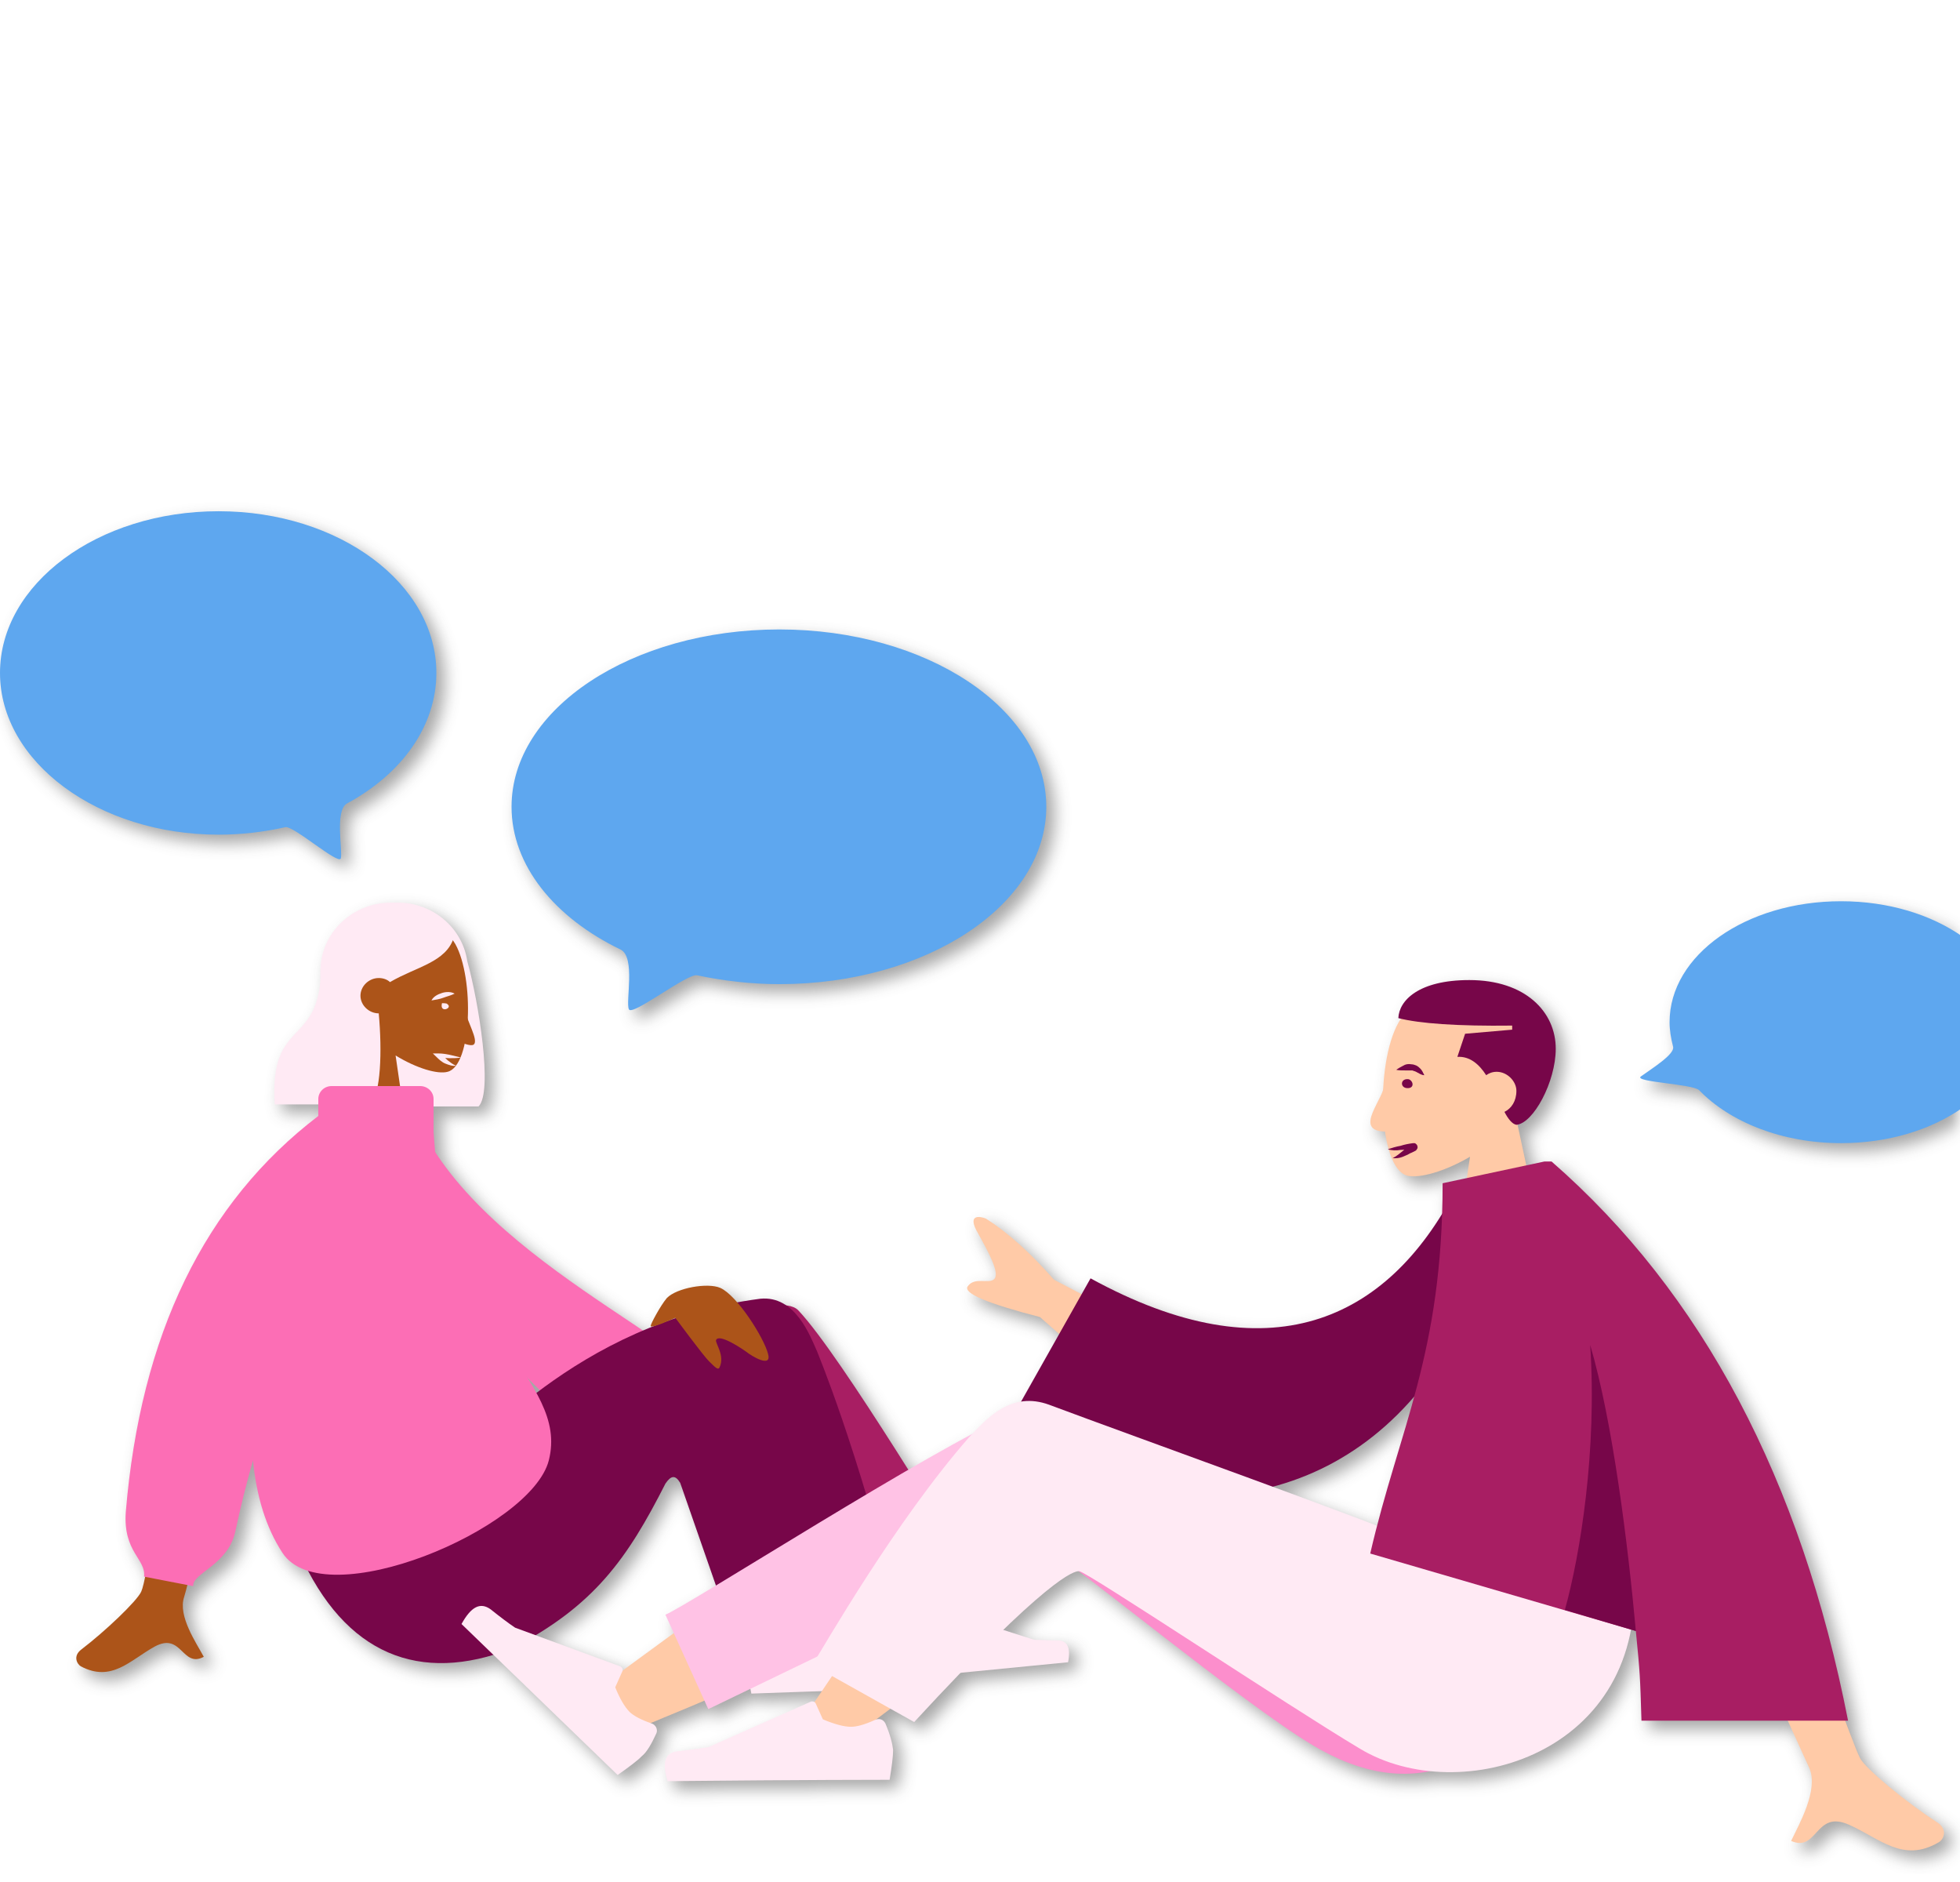
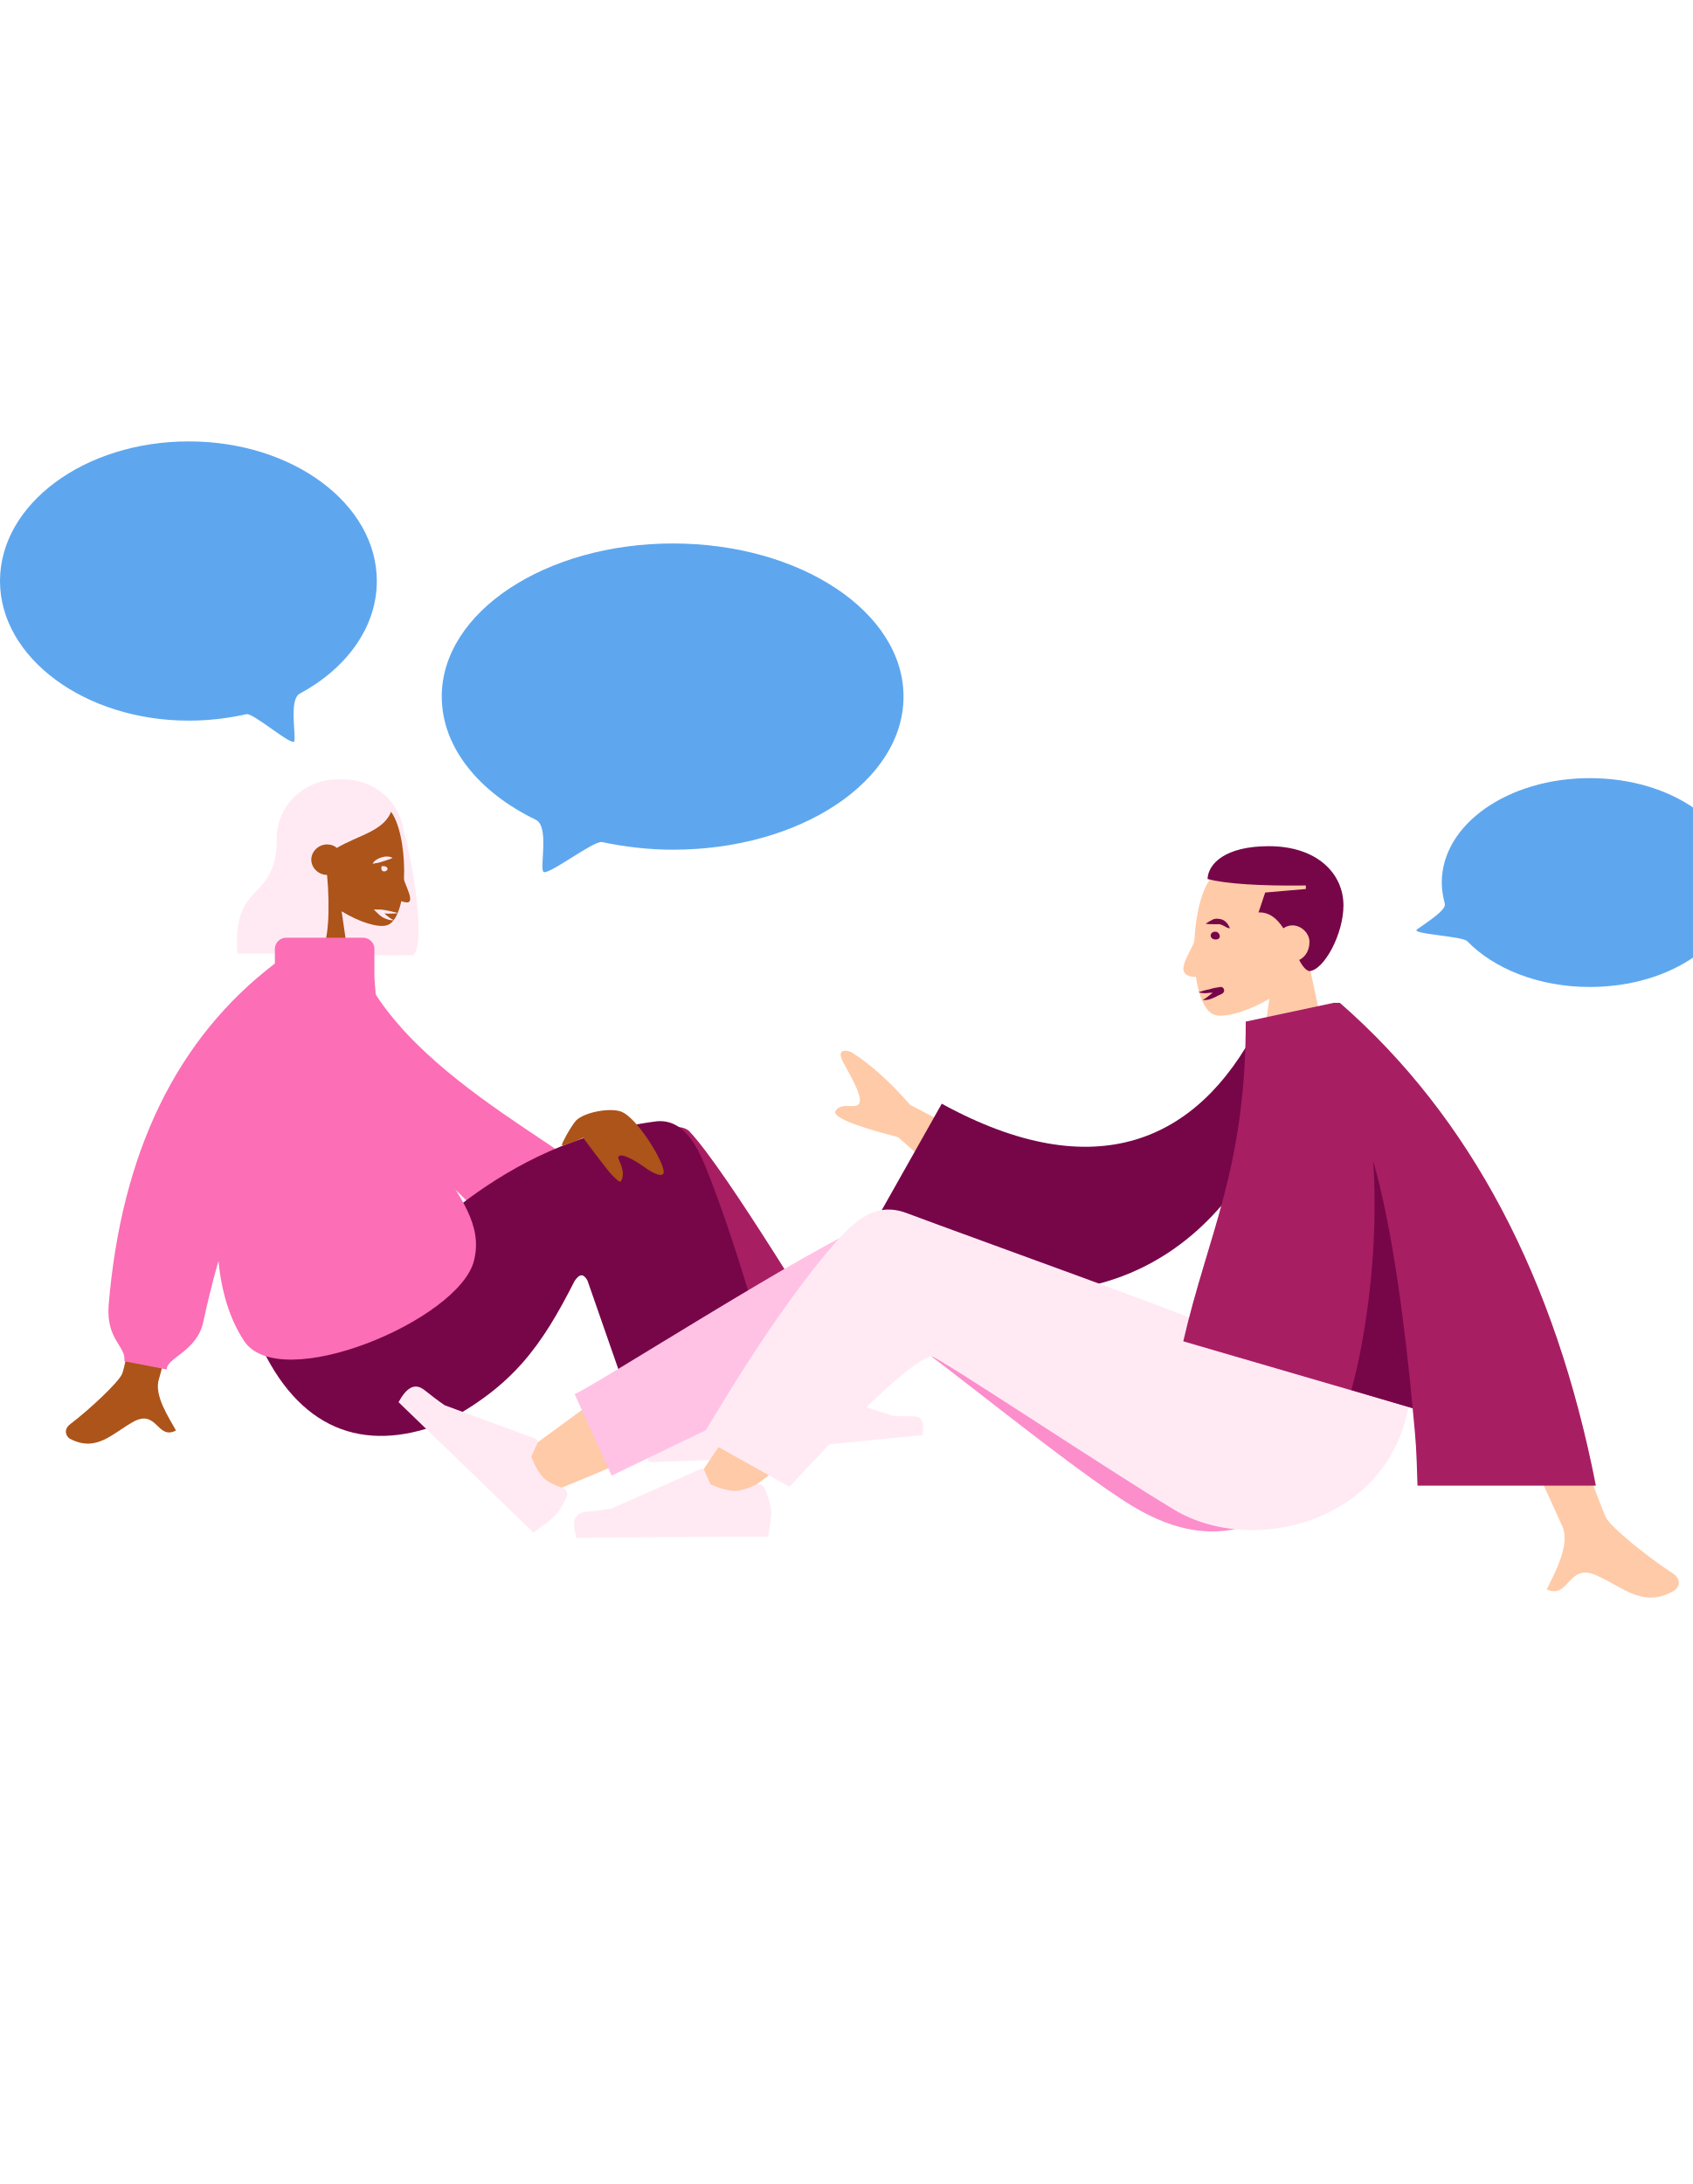
- <svg xmlns="http://www.w3.org/2000/svg" fill="none" height="238" width="248">
-   <filter id="a" color-interpolation-filters="sRGB" filterUnits="userSpaceOnUse" height="261.083" width="336.793" x="-1" y="-24">
-     <feFlood flood-opacity="0" result="BackgroundImageFix" />
-     <feColorMatrix in="SourceAlpha" result="hardAlpha" values="0 0 0 0 0 0 0 0 0 0 0 0 0 0 0 0 0 0 127 0" />
-     <feOffset dx="1" dy="1" />
-     <feGaussianBlur stdDeviation="1" />
-     <feColorMatrix values="0 0 0 0 0.129 0 0 0 0 0.129 0 0 0 0 0.129 0 0 0 0.4 0" />
-     <feBlend in2="BackgroundImageFix" result="effect1_dropShadow_17863_419986" />
-     <feBlend in="SourceGraphic" in2="effect1_dropShadow_17863_419986" result="shape" />
-   </filter>
-   <g filter="url(#a)">
+ <svg xmlns="http://www.w3.org/2000/svg" height="320" viewBox="0 0 248 320" width="248">
+   <g fill="none" transform="translate(0 64.6733)">
    <g fill="#5ea7ef">
-       <path d="M55.214 85.13c0 6.791-4.446 12.808-11.292 16.504-1.6.86-.534 6.017-.8 6.962-.267.86-6.046-4.211-7.024-3.953a38.514 38.514 0 0 1-8.447.945C12.448 105.588 0 96.391 0 85.131s12.359-20.457 27.651-20.457S55.214 73.87 55.214 85.13zM254.64 129.311c0 8.51-9.691 15.3-21.694 15.3-7.468 0-14.048-2.664-17.96-6.704-.8-.774-8.269-1.032-7.379-1.719 1.422-1.032 4.356-2.837 4.089-3.782-.266-1.032-.444-2.063-.444-3.095 0-8.509 9.691-15.3 21.694-15.3s21.694 6.791 21.694 15.3zM64.727 102.064c0 7.392 5.423 14.01 13.78 18.05 1.957.946.623 6.619 1.068 7.564.355.946 7.38-4.556 8.624-4.298 3.29.688 6.757 1.118 10.402 1.118 18.672 0 33.787-10.057 33.787-22.434 0-12.378-15.115-22.435-33.786-22.435-18.672 0-33.875 10.057-33.875 22.435z" />
+       <path d="m55.214 20.457c0 6.79-4.446 12.807-11.292 16.503-1.6.859-.533 6.017-.8 6.962-.267.86-6.046-4.212-7.024-3.954-2.667.602-5.513.946-8.447.946-15.204 0-27.651-9.197-27.651-20.457 0-11.26 12.359-20.457 27.651-20.457s27.562 9.197 27.562 20.457z" />
+       <path d="m254.64 64.638c0 8.51-9.691 15.3-21.694 15.3-7.469 0-14.048-2.664-17.96-6.704-.8-.774-8.269-1.032-7.38-1.719 1.423-1.032 4.357-2.837 4.09-3.782-.267-1.032-.444-2.063-.444-3.095 0-8.509 9.691-15.3 21.694-15.3s21.694 6.791 21.694 15.3z" />
+       <path d="m64.727 37.391c0 7.392 5.424 14.01 13.781 18.05 1.956.946.622 6.619 1.067 7.564.356.946 7.38-4.556 8.624-4.298 3.29.688 6.757 1.118 10.402 1.118 18.671 0 33.786-10.057 33.786-22.434 0-12.378-15.115-22.435-33.786-22.435-18.671 0-33.875 10.057-33.875 22.435z" />
    </g>
-     <path d="m22.762 167.819 9.069-.601c-5.335 22.176-8.18 33.78-8.535 34.811-.8 2.407 1.511 5.759 2.489 7.564-2.756 1.461-2.756-3.18-6.224-1.289-3.112 1.719-5.423 4.556-9.335 2.493-.445-.258-1.067-1.29.089-2.149 2.934-2.235 7.024-6.103 7.557-7.306.711-1.548 2.4-12.722 4.89-33.523z" fill="#ac5419" />
-     <path d="m48.635 141.001 3.556-.859c7.113 18.91 37.165 30.084 39.476 37.218.89 2.579-1.066 4.04.09 4.813l-4.446 3.611c-.89-.86-2.4.945-6.046 0-3.645-.86-30.94-21.919-32.63-44.783z" fill="#fc6eb5" />
-     <path d="M59.123 121.575c1.423 5.072 3.29 16.59 1.423 18.395H48.454v-.086c-4.445-.516-7.913-4.126-7.913-8.596v-8.423c0-4.814 4.001-8.682 8.98-8.682h.8c4.446 0 8.18 3.181 8.802 7.392z" fill="#ffeaf4" />
-     <path d="M45.166 129.655c-1.956-2.149-3.201-4.813-3.023-7.822.622-8.595 13.07-6.704 15.47-2.407 2.4 4.298 2.134 15.386-.978 16.16-1.245.344-3.912-.43-6.58-2.063l1.69 11.604h-9.958z" fill="#ac5419" />
-     <path d="M47.922 128.194c.444 4.813.266 10.228-1.067 11.518H34.763c-.711-11.26 5.868-6.963 5.868-17.535.444-.344.8-.774 1.156-1.117v-.344c2.134-4.126 4.712-6.189 8.002-6.189 4.8 0 6.312 2.149 7.646 4.04-.978 3.18-4.712 3.696-8.09 5.673-.356-.344-.89-.516-1.423-.516-1.245 0-2.312 1.032-2.312 2.235s1.067 2.235 2.312 2.235c-.09 0-.09 0 0 0zM117.185 208.046c-8.269-7.994-13.959-13.925-16.982-17.879-5.246-6.79-9.514-12.807-10.936-15.128-3.379-5.587 5.423-9.197 7.735-6.704 3.556 3.782 11.558 16.073 24.006 36.874z" fill="#ffeaf4" />
-     <path d="m105.626 206.413-17.249-32.061c-3.556-5.759 10.136-11.175 12.625-8.596 5.602 5.931 19.916 30.17 21.517 31.975z" fill="#a81e63" />
-     <path d="M97.171 210.061c-2.066-4.613-8.655-20.977-10.633-28.961-.56-2.325-1.108-4.529-1.574-6.559-1.412-6.209 10.036-9.795 11.172-3.801 2.702 14.877 5.608 35.907 5.924 37.707.517 2.514-3.57 4.532-4.889 1.614z" fill="#ffeaf4" />
-     <path d="M95.243 208.339c-.445 1.253-.665 2.131-.629 2.752-.008.695.155 1.786.458 3.155.838-.034 8.657-.291 23.501-.846.575-1.981.169-3.007-1.098-3.111-1.343-.146-2.411-.239-3.281-.322l-11.004-4.315c-.23-.128-.441.055-.531.205l-.671 1.628c-1.198.635-2.17.895-2.933.972-.64.044-1.496-.232-2.582-.635-.505-.181-.96.066-1.23.517.045-.075.045-.075 0 0z" fill="#ffeaf4" />
-     <path d="M113.805 207.015c-.267 1.117-.445 1.977-.356 2.492.089.688.267 1.634.622 2.837.8-.086 7.824-.774 21.072-2.063.356-1.805-.089-2.751-1.245-2.751-1.155 0-2.222-.085-3.023-.085l-10.224-3.267c-.178-.086-.445 0-.445.258l-.444 1.547c-1.067.602-1.868.946-2.579 1.032-.533.086-1.334-.086-2.4-.43-.356-.172-.801 0-.978.43z" fill="#ffeaf4" />
-     <path d="M84.2 187.675c-4.802 9.455-8.98 15.472-19.472 20.887-11.558 4.469-21.072.859-26.851-12.12l19.294-11.518c3.023-.773 15.114-17.535 39.031-20.629 4.446-.43 6.313 4.728 7.202 6.705 0 .086 4.89 11.432 10.58 33.952l-21.96-.258-5.957-17.105c-.623-1.032-1.156-.946-1.868.086z" fill="#770649" />
-     <path d="M54.858 143.15c1.511 25.615 17.248 31.116 14.581 41.602-2.223 8.682-28.451 19.684-33.697 11.69-2.134-3.266-3.29-7.22-3.734-11.69a138.26 138.26 0 0 0-2.223 8.939c-.89 4.298-5.513 5.33-5.335 6.963l-6.224-1.204c.267-2.234-2.667-3.094-2.311-8.165 1.867-22.434 9.958-39.11 24.361-50.112v-2.149c0-.859.712-1.633 1.69-1.633h11.202c.89 0 1.69.688 1.69 1.633z" fill="#fc6eb5" />
-     <path d="M85.442 166.702s3.556 4.813 4.268 5.501c.71.687 1.155 1.203 1.333.773.711-1.461-.533-3.008-.444-3.438.355-.945 3.467 1.204 3.823 1.461.622.516 3.29 2.149 2.756.258-.533-2.063-3.912-7.392-6.046-8.337-1.6-.688-5.512 0-6.757 1.289-.8.945-2.045 3.266-2.045 3.524 0 .43 3.112-1.031 3.112-1.031z" fill="#ac5419" />
-     <path d="M56.636 126.99c-.267-.086-.534-.086-.711-.086-.356 1.376 1.511.602.622.086" fill="#ffeaf4" />
-     <path d="M59.037 128.194c-.089.774 1.6 3.438.889 3.954-.356.258-1.69-.258-1.867-.516-.356-.773.444-2.75.978-3.438z" fill="#ac5419" />
-     <path d="M54.592 126.561c.267-.516.8-.774 1.334-.946.533-.171 1.155-.171 1.6.086-.534.258-.978.344-1.423.516-.444.172-.978.258-1.511.344zM58.324 133.781c-.445.086-.978.086-1.423.086-.444 0-.889-.086-1.333-.086l.178-.516.889.86c.355.258.622.515 1.067.687-.445.086-.89-.086-1.334-.258-.445-.171-.8-.515-1.067-.773l-.533-.516h.71c.534 0 .979.086 1.423.172z" fill="#ffeaf4" />
-     <path d="m144.301 177.79-12.714-11.174c-6.668-1.72-9.691-3.009-9.158-3.868.889-1.29 2.667-.258 3.379-.946.711-.773-.712-3.352-2.045-5.759-1.423-2.407.089-2.235.978-1.891 2.845 1.805 5.69 4.384 8.624 7.736l17.427 9.111z" fill="#ffcaa7" />
-     <path d="M183.689 170.054c-13.158 22.09-36.186 23.552-57.525 12.635l11.825-20.973c22.584 12.378 37.521 5.415 46.145-11.088l8.18 2.407c-1.956 5.329-5.246 11.346-8.625 17.019z" fill="#770649" />
-     <path d="m173.376 194.637 25.161 15.042c-9.602 14.097-19.827 18.652-32.452 11.088-8.802-5.243-30.941-23.551-31.919-23.551" fill="#fc8ecc" />
-     <path d="M128.032 182.432c3.29 2.406 5.513 7.392.889 10.83-2.934 2.149-11.469 7.478-21.338 13.151-5.779 3.352-15.915 7.822-30.23 13.581l-3.2-5.243c15.914-11.776 28.095-20.458 36.719-26.131 14.582-9.455 17.16-6.188 17.16-6.188z" fill="#ffcaa7" />
-     <path d="M135.855 188.276c.089 1.032-.178 1.891-.533 2.665-2.756 6.704-7.913 12.034-12.892 16.847-5.068 4.9-10.758 9.283-16.538 13.323-2.133 1.547-5.156-2.493-3.912-4.212 1.245-1.719 19.827-29.912 25.073-34.468 2.223-1.976 8.269 2.321 8.891 5.588-.178.085-.089.171-.089.257z" fill="#ffcaa7" />
-     <path d="M83.06 219.258c.193-.494-.087-1.051-.592-1.231-1.363-.458-2.284-.97-2.808-1.461-.632-.653-1.238-1.691-1.816-3.115l.896-2.007c.135-.225-.005-.504-.235-.632l-13.328-4.905c-.876-.587-1.86-1.334-3.106-2.328-1.291-.918-2.446-.358-3.676 1.865C70.83 217.469 77.44 223.85 78.15 224.545c1.425-1.011 2.516-1.808 3.076-2.399.59-.473 1.176-1.45 1.834-2.888z" fill="#ffeaf4" />
-     <path d="M84.197 204.264c2.934-1.203 33.964-21.145 43.744-25.271 4.268-1.805 14.226 10.401 6.935 15.386l-45.255 21.833z" fill="#ffc2e5" />
-     <path d="M112.029 218.016c-.267-.515-.8-.687-1.334-.429-1.333.601-2.312.859-3.023.859-.889 0-2.134-.344-3.556-.945l-.889-1.977c-.089-.258-.445-.344-.623-.258l-12.98 5.759a73.66 73.66 0 0 1-3.913.516c-1.6.171-1.956 1.461-1.244 3.782 17.693-.172 27.028-.172 28.095-.172.267-1.633.445-2.923.445-3.782-.089-.774-.356-1.891-.978-3.353zM132.744 177.704c11.025 4.126 41.077 14.87 46.589 17.363l27.385 3.782c1.778 23.122-22.05 29.998-34.675 22.348-8.802-5.243-34.498-22.348-35.476-22.434-.622-.086-4.09.859-20.894 19.082l-12.892-7.22c1.512-2.407 10.492-18.137 19.827-28.795 2.401-2.579 5.424-5.845 10.136-4.126z" fill="#ffeaf4" />
-     <path d="M195.871 160.169h-11.914l2.045-13.838c-3.201 1.891-6.401 2.75-7.913 2.406-3.734-.945-4.09-14.096-1.156-19.339 2.846-5.158 17.694-7.479 18.494 2.836.266 3.61-1.334 6.79-3.557 9.369z" fill="#ffcaa7" />
-     <path d="m184.402 133.695.978-2.922 5.957-.516v-.516c-6.935.086-11.736-.258-14.403-.945.089-2.235 2.578-4.814 8.98-4.814 7.112 0 10.935 4.04 10.935 8.682 0 4.211-2.845 9.455-4.978 9.627-.534-.086-1.067-.774-1.512-1.634.889-.429 1.512-1.375 1.512-2.664 0-1.204-1.156-2.407-2.49-2.407-.533 0-.978.172-1.334.43-.889-1.375-2.045-2.407-3.645-2.321z" fill="#770649" />
-     <path d="M235.346 222.401c.711 1.375 5.957 5.673 9.691 8.079 1.512.946.889 2.235.267 2.579-4.534 2.664-7.468-.516-11.38-2.235-4.268-1.891-3.913 3.524-7.291 2.063 1.067-2.235 3.467-6.447 2.312-9.197-.534-1.204-6.758-14.87-18.672-40.829h10.936c8.447 24.411 13.159 37.649 14.137 39.54z" fill="#ffcaa7" />
-     <path d="M195.427 146.932h.889c19.116 16.675 31.563 40.313 37.52 70.741h-26.14c-.177-5.759-.177-5.845-.711-11.346l-33.608-9.799c3.645-15.816 9.158-25.271 9.158-46.845z" fill="#a81e63" />
-     <path d="m206.984 206.327-8.98-2.665c1.956-7.048 4.09-20.199 3.201-33.522 2.845 9.627 4.801 25.357 5.779 36.187z" fill="#770649" />
-     <path d="M175.153 136.961c.267 1.805-4.268 6.189.267 6.189z" fill="#ffcaa7" />
-     <path d="M178.264 136.531c-1.067-.171-1.156 1.032-.267 1.118.978.086.889-.86.267-1.118zM176.664 135.328c.267-.172.534-.344.889-.516.267-.172.623-.258 1.067-.172.178 0 .445.086.622.172.178.086.356.258.445.344.267.258.356.516.533.86-.355 0-.711-.258-.889-.344-.266-.172-.444-.172-.622-.258h-.8c-.534 0-.978 0-1.245-.086zM175.598 145.385c.533-.172 1.067-.344 1.6-.43.533-.172.978-.258 1.6-.344h.178c.089 0 .178.086.267.172s.178.344.089.516c-.178.344-.267.258-.356.344l-.355.171c-.267.086-.445.258-.712.344-.533.258-1.067.43-1.689.344.533-.258.889-.602 1.334-.945.177-.172.444-.344.622-.516l.356-.258-.089.086c-.089.172 0 .344.089.344 0 0 .089.086.178.086h.088a9.09 9.09 0 0 1-1.6.172c-.533.086-1.067.086-1.6-.086z" fill="#770649" />
+     <path d="m22.761 103.146 9.069-.602c-5.335 22.177-8.18 33.78-8.535 34.812-.8 2.407 1.512 5.759 2.49 7.564-2.756 1.461-2.756-3.18-6.224-1.289-3.112 1.719-5.423 4.555-9.336 2.492-.445-.258-1.067-1.289.089-2.149 2.934-2.234 7.024-6.102 7.557-7.306.711-1.547 2.401-12.721 4.89-33.522z" fill="#ac5419" />
+     <path d="m48.634 76.328 3.557-.859c7.113 18.91 37.165 30.084 39.476 37.218.889 2.579-1.067 4.04.089 4.813l-4.446 3.611c-.889-.86-2.401.945-6.046 0-3.645-.86-30.941-21.919-32.63-44.783z" fill="#fc6eb5" />
+     <path d="m59.126 56.902c1.423 5.072 3.29 16.589 1.423 18.395h-12.092s0 0 0-.086c-4.446-.516-7.913-4.126-7.913-8.596v-8.423c0-4.814 4.001-8.682 8.98-8.682h.8c4.446 0 8.18 3.18 8.802 7.392z" fill="#ffeaf4" />
+     <path d="m45.167 64.982c-1.956-2.149-3.201-4.813-3.023-7.822.622-8.595 13.07-6.704 15.47-2.407 2.401 4.298 2.134 15.386-.978 16.16-1.245.344-3.912-.43-6.579-2.063l1.689 11.604h-9.958z" fill="#ac5419" />
+     <path d="m47.923 63.521c.445 4.813.267 10.228-1.067 11.518h-12.092c-.711-11.26 5.868-6.963 5.868-17.535.445-.344.8-.774 1.156-1.118v-.343c2.134-4.126 4.712-6.189 8.002-6.189 4.801 0 6.313 2.149 7.646 4.04-.978 3.18-4.712 3.696-8.091 5.673-.356-.344-.889-.516-1.423-.516-1.245 0-2.312 1.031-2.312 2.235 0 1.203 1.067 2.235 2.312 2.235-.089 0-.089 0 0 0z" fill="#ffeaf4" />
+     <path d="m117.184 143.373c-8.269-7.994-13.959-13.925-16.982-17.879-5.245-6.79-9.513-12.807-10.936-15.128-3.379-5.587 5.424-9.197 7.735-6.704 3.557 3.782 11.559 16.073 24.006 36.874z" fill="#ffeaf4" />
+     <path d="m105.626 141.74-17.249-32.061c-3.557-5.759 10.136-11.175 12.625-8.596 5.602 5.931 19.916 30.17 21.517 31.975z" fill="#a81e63" />
+     <path d="m97.172 145.388c-2.066-4.613-8.655-20.977-10.633-28.961-.561-2.325-1.109-4.53-1.575-6.559-1.412-6.21 10.036-9.795 11.172-3.802 2.702 14.877 5.608 35.907 5.924 37.708.517 2.513-3.571 4.532-4.889 1.614z" fill="#ffeaf4" />
+     <path d="m95.246 143.666c-.445 1.253-.665 2.131-.629 2.752-.009.695.155 1.786.458 3.155.838-.034 8.656-.291 23.501-.846.575-1.981.168-3.007-1.098-3.111-1.343-.146-2.411-.239-3.281-.322l-11.004-4.315c-.23-.128-.442.055-.532.205l-.67 1.628c-1.198.635-2.171.895-2.933.972-.64.044-1.496-.232-2.583-.635-.505-.181-.96.066-1.23.517.045-.075.045-.075 0 0z" fill="#ffeaf4" />
+     <path d="m113.806 142.342c-.267 1.117-.445 1.977-.356 2.492.089.688.267 1.634.622 2.837.801-.086 7.825-.774 21.072-2.063.356-1.805-.089-2.751-1.245-2.751-1.155 0-2.222-.085-3.023-.085l-10.224-3.267c-.178-.086-.445 0-.445.258l-.444 1.547c-1.067.602-1.868.946-2.579 1.032-.533.086-1.333-.086-2.4-.43-.356-.172-.801 0-.978.43z" fill="#ffeaf4" />
+     <path d="m84.198 123.002c-4.801 9.455-8.98 15.471-19.471 20.887-11.558 4.469-21.072.859-26.851-12.12l19.294-11.518c3.023-.774 15.115-17.535 39.032-20.629 4.446-.43 6.313 4.727 7.202 6.704 0 .086 4.89 11.432 10.58 33.952l-21.961-.257-5.957-17.105c-.622-1.032-1.156-.946-1.867.086z" fill="#770649" />
+     <path d="m54.858 78.477c1.512 25.615 17.249 31.116 14.581 41.602-2.223 8.682-28.451 19.684-33.697 11.69-2.134-3.266-3.29-7.22-3.734-11.69-.978 3.438-1.689 6.447-2.223 8.939-.889 4.298-5.513 5.33-5.335 6.963l-6.224-1.204c.267-2.234-2.667-3.094-2.312-8.165 1.867-22.434 9.958-39.11 24.362-50.112v-2.149c0-.859.711-1.633 1.689-1.633h11.203c.889 0 1.689.688 1.689 1.633z" fill="#fc6eb5" />
+     <path d="m85.443 102.028s3.556 4.814 4.268 5.502c.711.687 1.156 1.203 1.334.773.711-1.461-.533-3.008-.445-3.438.356-.946 3.468 1.203 3.823 1.461.622.516 3.29 2.149 2.756.258-.533-2.063-3.912-7.392-6.046-8.338-1.6-.687-5.513 0-6.757 1.29-.8.945-2.045 3.266-2.045 3.524 0 .43 3.112-1.032 3.112-1.032z" fill="#ac5419" />
+     <path d="m56.636 62.317c-.267-.086-.533-.086-.711-.086-.356 1.375 1.512.601.622.086" fill="#ffeaf4" />
+     <path d="m59.037 63.521c-.089.773 1.6 3.438.889 3.954-.356.258-1.689-.258-1.867-.516-.356-.774.445-2.751.978-3.438z" fill="#ac5419" />
+     <path d="m54.591 61.887c.267-.515.8-.773 1.334-.945.533-.172 1.156-.172 1.601.086-.533.258-.978.344-1.423.516-.445.172-.978.257-1.512.343z" fill="#ffeaf4" />
+     <path d="m58.325 69.107c-.445.086-.978.086-1.423.086-.445 0-.889-.086-1.334-.086l.178-.515c.267.258.622.601.889.859.356.258.622.516 1.067.688-.445.086-.889-.086-1.334-.258-.445-.172-.8-.516-1.067-.774l-.533-.515h.711c.533 0 .978.086 1.423.172z" fill="#ffeaf4" />
+     <path d="m144.302 113.117-12.714-11.174c-6.669-1.72-9.692-3.009-9.158-3.868.889-1.29 2.667-.258 3.378-.946.712-.773-.711-3.352-2.044-5.759-1.423-2.407.088-2.235.978-1.891 2.845 1.805 5.69 4.384 8.624 7.736l17.426 9.111z" fill="#ffcaa7" />
+     <path d="m183.689 105.381c-13.158 22.09-36.186 23.551-57.525 12.635l11.825-20.973c22.584 12.378 37.521 5.415 46.145-11.088l8.18 2.407c-1.956 5.329-5.246 11.346-8.625 17.019z" fill="#770649" />
+     <path d="m173.376 129.964 25.161 15.042c-9.602 14.096-19.827 18.652-32.452 11.088-8.802-5.243-30.941-23.552-31.919-23.552" fill="#fc8ecc" />
+     <path d="m128.031 117.759c3.29 2.406 5.513 7.392.889 10.83-2.934 2.149-11.469 7.478-21.338 13.151-5.779 3.352-15.915 7.822-30.23 13.581l-3.201-5.243c15.915-11.776 28.096-20.458 36.721-26.131 14.581-9.455 17.159-6.188 17.159-6.188z" fill="#ffcaa7" />
+     <path d="m135.855 123.603c.089 1.032-.177 1.891-.533 2.665-2.756 6.704-7.913 12.033-12.892 16.847-5.068 4.899-10.758 9.283-16.537 13.323-2.134 1.547-5.157-2.493-3.913-4.212 1.245-1.719 19.827-29.912 25.073-34.468 2.223-1.977 8.269 2.321 8.891 5.587-.178.086-.089.172-.089.258z" fill="#ffcaa7" />
+     <path d="m83.058 154.584c.194-.493-.086-1.05-.592-1.231-1.363-.457-2.284-.969-2.808-1.461-.632-.652-1.238-1.69-1.816-3.114l.896-2.007c.135-.225-.005-.504-.235-.632l-13.328-4.905c-.876-.587-1.86-1.335-3.106-2.328-1.291-.918-2.446-.358-3.676 1.864 12.436 12.026 19.047 18.407 19.756 19.102 1.425-1.012 2.516-1.808 3.075-2.399.591-.473 1.177-1.45 1.834-2.889z" fill="#ffeaf4" />
+     <path d="m84.198 139.591c2.934-1.204 33.964-21.145 43.744-25.271 4.268-1.805 14.226 10.401 6.935 15.386l-45.255 21.832z" fill="#ffc2e5" />
+     <path d="m112.027 153.343c-.266-.516-.8-.687-1.333-.43-1.334.602-2.312.86-3.023.86-.889 0-2.134-.344-3.557-.946l-.889-1.977c-.089-.257-.444-.343-.622-.257l-12.981 5.759c-1.067.171-2.312.343-3.912.515s-1.956 1.462-1.245 3.782c17.693-.172 27.029-.172 28.096-.172.267-1.633.444-2.922.444-3.782-.089-.773-.355-1.891-.978-3.352z" fill="#ffeaf4" />
+     <path d="m132.744 113.031c11.025 4.125 41.076 14.87 46.589 17.363l27.384 3.782c1.779 23.121-22.05 29.998-34.675 22.348-8.802-5.243-34.497-22.348-35.475-22.434-.623-.086-4.09.859-20.894 19.082l-12.892-7.221c1.511-2.406 10.491-18.136 19.827-28.795 2.4-2.578 5.423-5.844 10.136-4.125z" fill="#ffeaf4" />
+     <path d="m195.87 95.496h-11.914l2.045-13.838c-3.201 1.891-6.402 2.75-7.913 2.406-3.734-.945-4.09-14.096-1.156-19.339 2.845-5.158 17.693-7.479 18.493 2.836.267 3.61-1.333 6.79-3.556 9.369z" fill="#ffcaa7" />
+     <path d="m184.401 69.022.978-2.923 5.957-.515v-.516c-6.935.086-11.737-.258-14.404-.946.089-2.234 2.579-4.813 8.98-4.813 7.113 0 10.936 4.04 10.936 8.681 0 4.212-2.845 9.455-4.979 9.627-.533-.086-1.067-.773-1.511-1.633.889-.43 1.511-1.375 1.511-2.664 0-1.204-1.156-2.407-2.489-2.407-.534 0-.978.172-1.334.43-.889-1.376-2.045-2.407-3.645-2.321z" fill="#770649" />
+     <path d="m235.346 157.728c.712 1.375 5.957 5.673 9.692 8.079 1.511.946.889 2.235.266 2.579-4.534 2.664-7.468-.516-11.38-2.235-4.268-1.891-3.912 3.524-7.291 2.063 1.067-2.235 3.468-6.447 2.312-9.197-.534-1.204-6.757-14.87-18.671-40.829h10.935c8.447 24.411 13.159 37.649 14.137 39.54z" fill="#ffcaa7" />
+     <path d="m195.426 82.259h.889c19.115 16.675 31.563 40.313 37.52 70.741h-26.14c-.178-5.759-.178-5.845-.711-11.346l-33.608-9.799c3.645-15.816 9.157-25.271 9.157-46.845z" fill="#a81e63" />
+     <path d="m206.984 141.654-8.98-2.665c1.956-7.048 4.09-20.199 3.201-33.522 2.845 9.627 4.801 25.356 5.779 36.187z" fill="#770649" />
+     <path d="m175.154 72.288c.267 1.805-4.268 6.189.267 6.189z" fill="#ffcaa7" />
+     <path d="m178.266 71.858c-1.067-.171-1.156 1.032-.267 1.118.978.086.889-.86.267-1.118z" fill="#770649" />
+     <path d="m176.665 70.655c.267-.172.534-.344.89-.516.266-.172.622-.258 1.066-.172.178 0 .445.086.623.172s.355.258.444.344c.267.258.356.516.534.859-.356 0-.711-.257-.889-.343-.267-.172-.445-.172-.623-.258-.266 0-.533 0-.8 0-.533 0-.978 0-1.245-.086z" fill="#770649" />
+     <path d="m175.599 80.711c.533-.171 1.066-.343 1.6-.429.533-.172.978-.258 1.6-.344h.178c.089 0 .178.086.267.172s.178.344.089.515c-.178.344-.267.258-.356.344l-.356.172c-.266.086-.444.258-.711.344-.533.258-1.067.43-1.689.344.533-.258.889-.602 1.334-.946.177-.172.444-.343.622-.515l.355-.258s.089-.086-.088.086c-.089.172 0 .344.088.344 0 0 .089.085.178.085h.089c-.444.086-1.067.172-1.6.172-.534.086-1.067.086-1.6-.086z" fill="#770649" />
  </g>
</svg>
